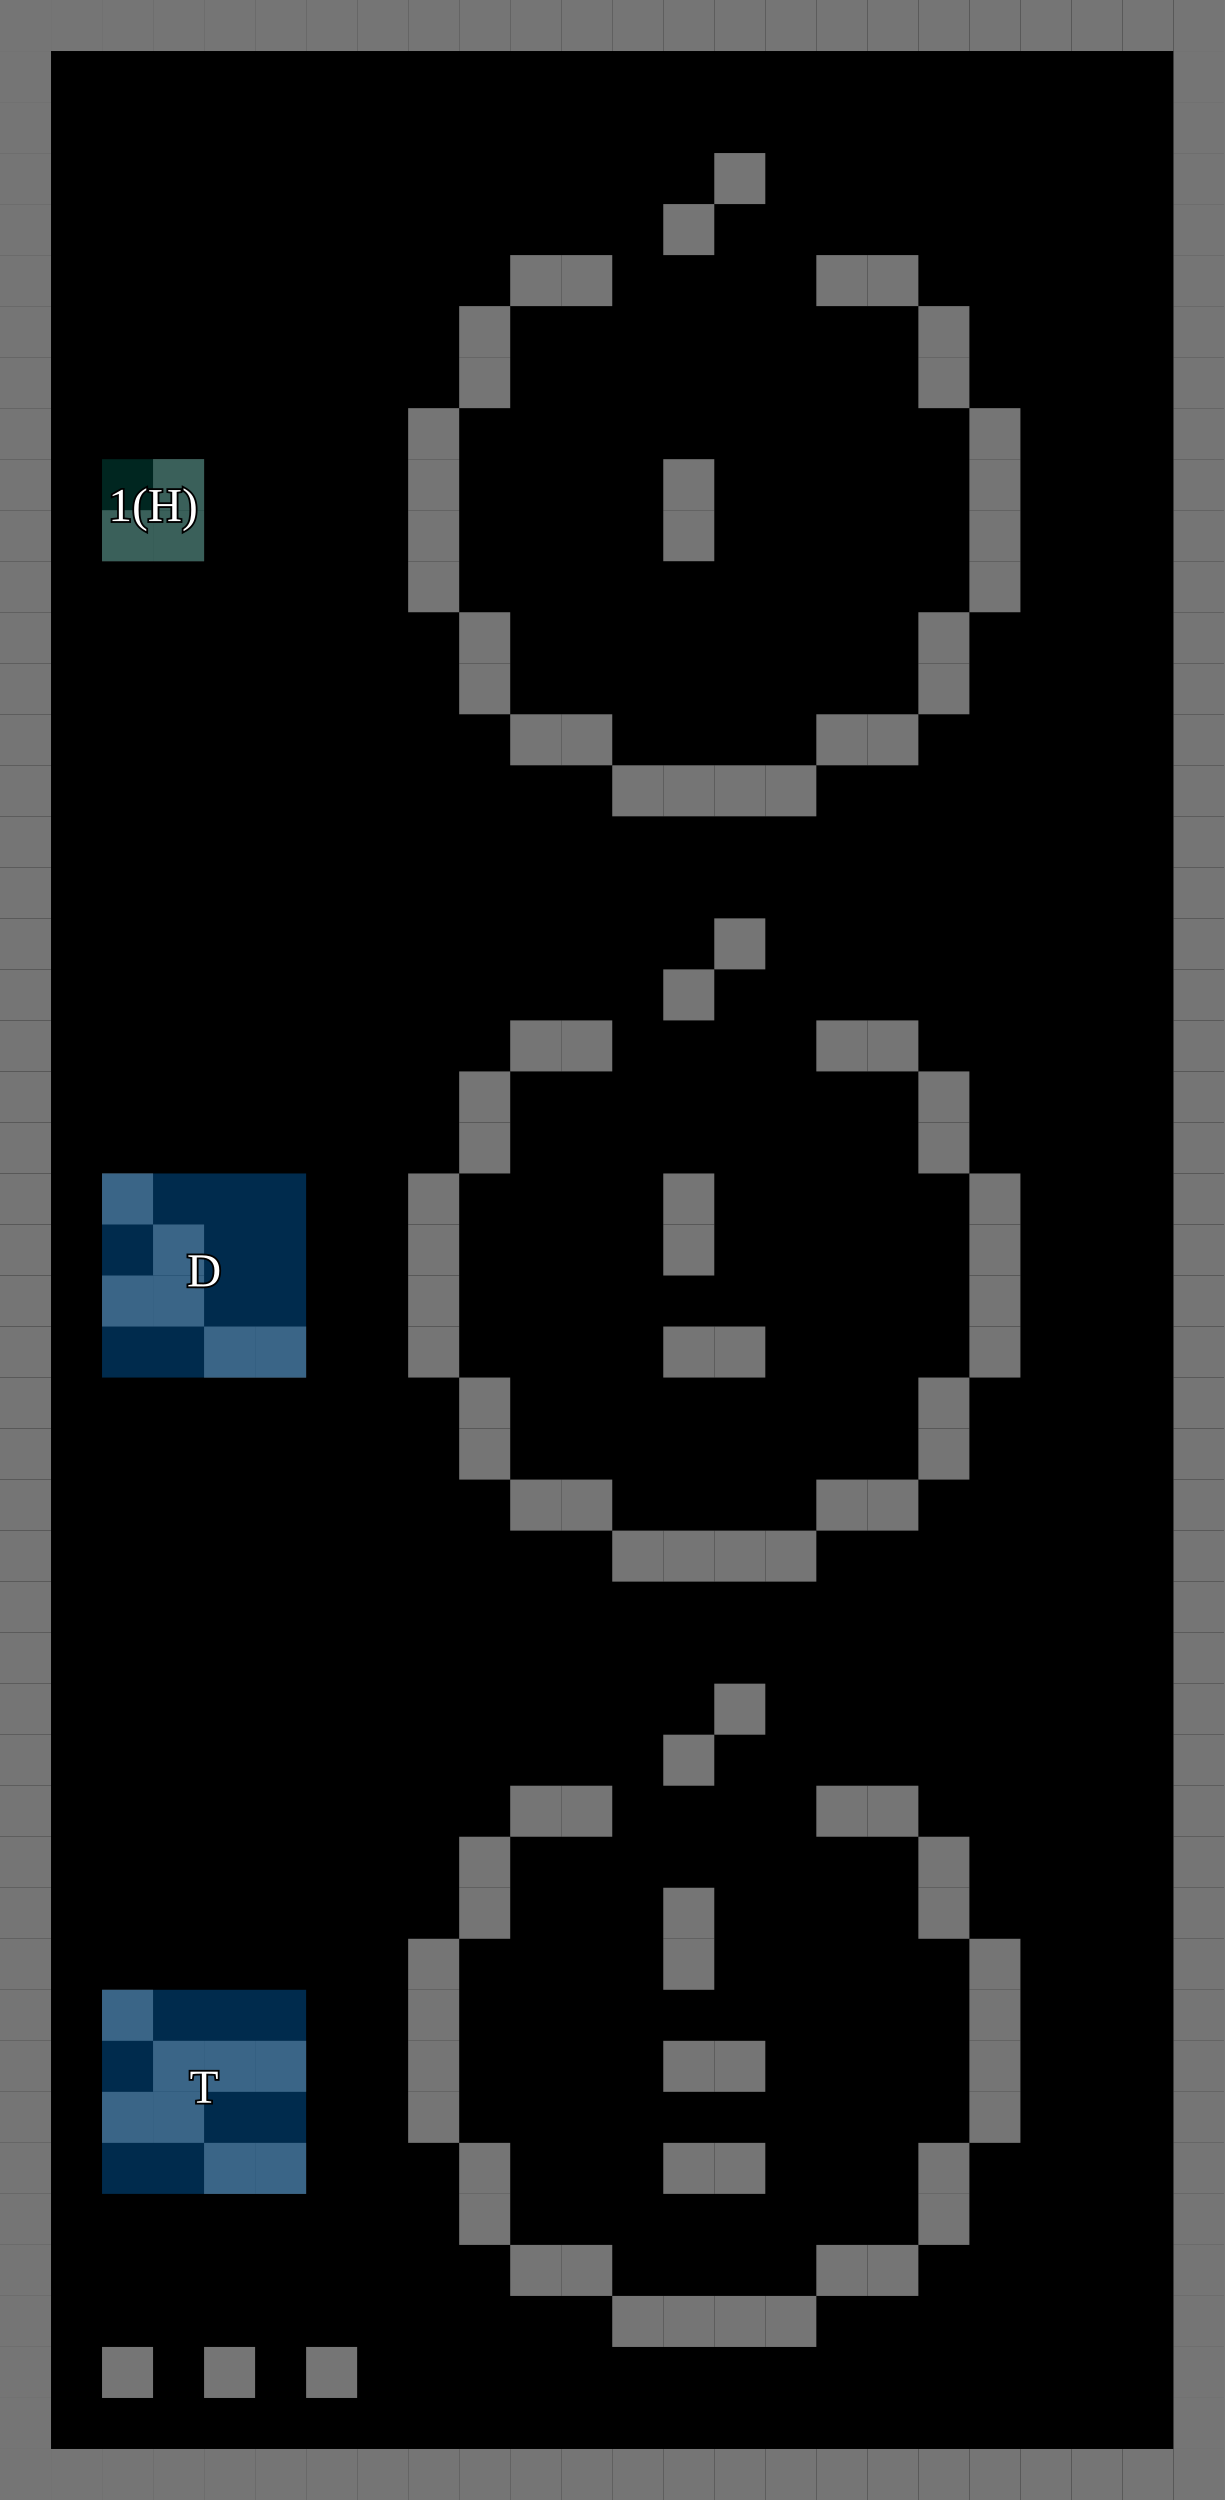
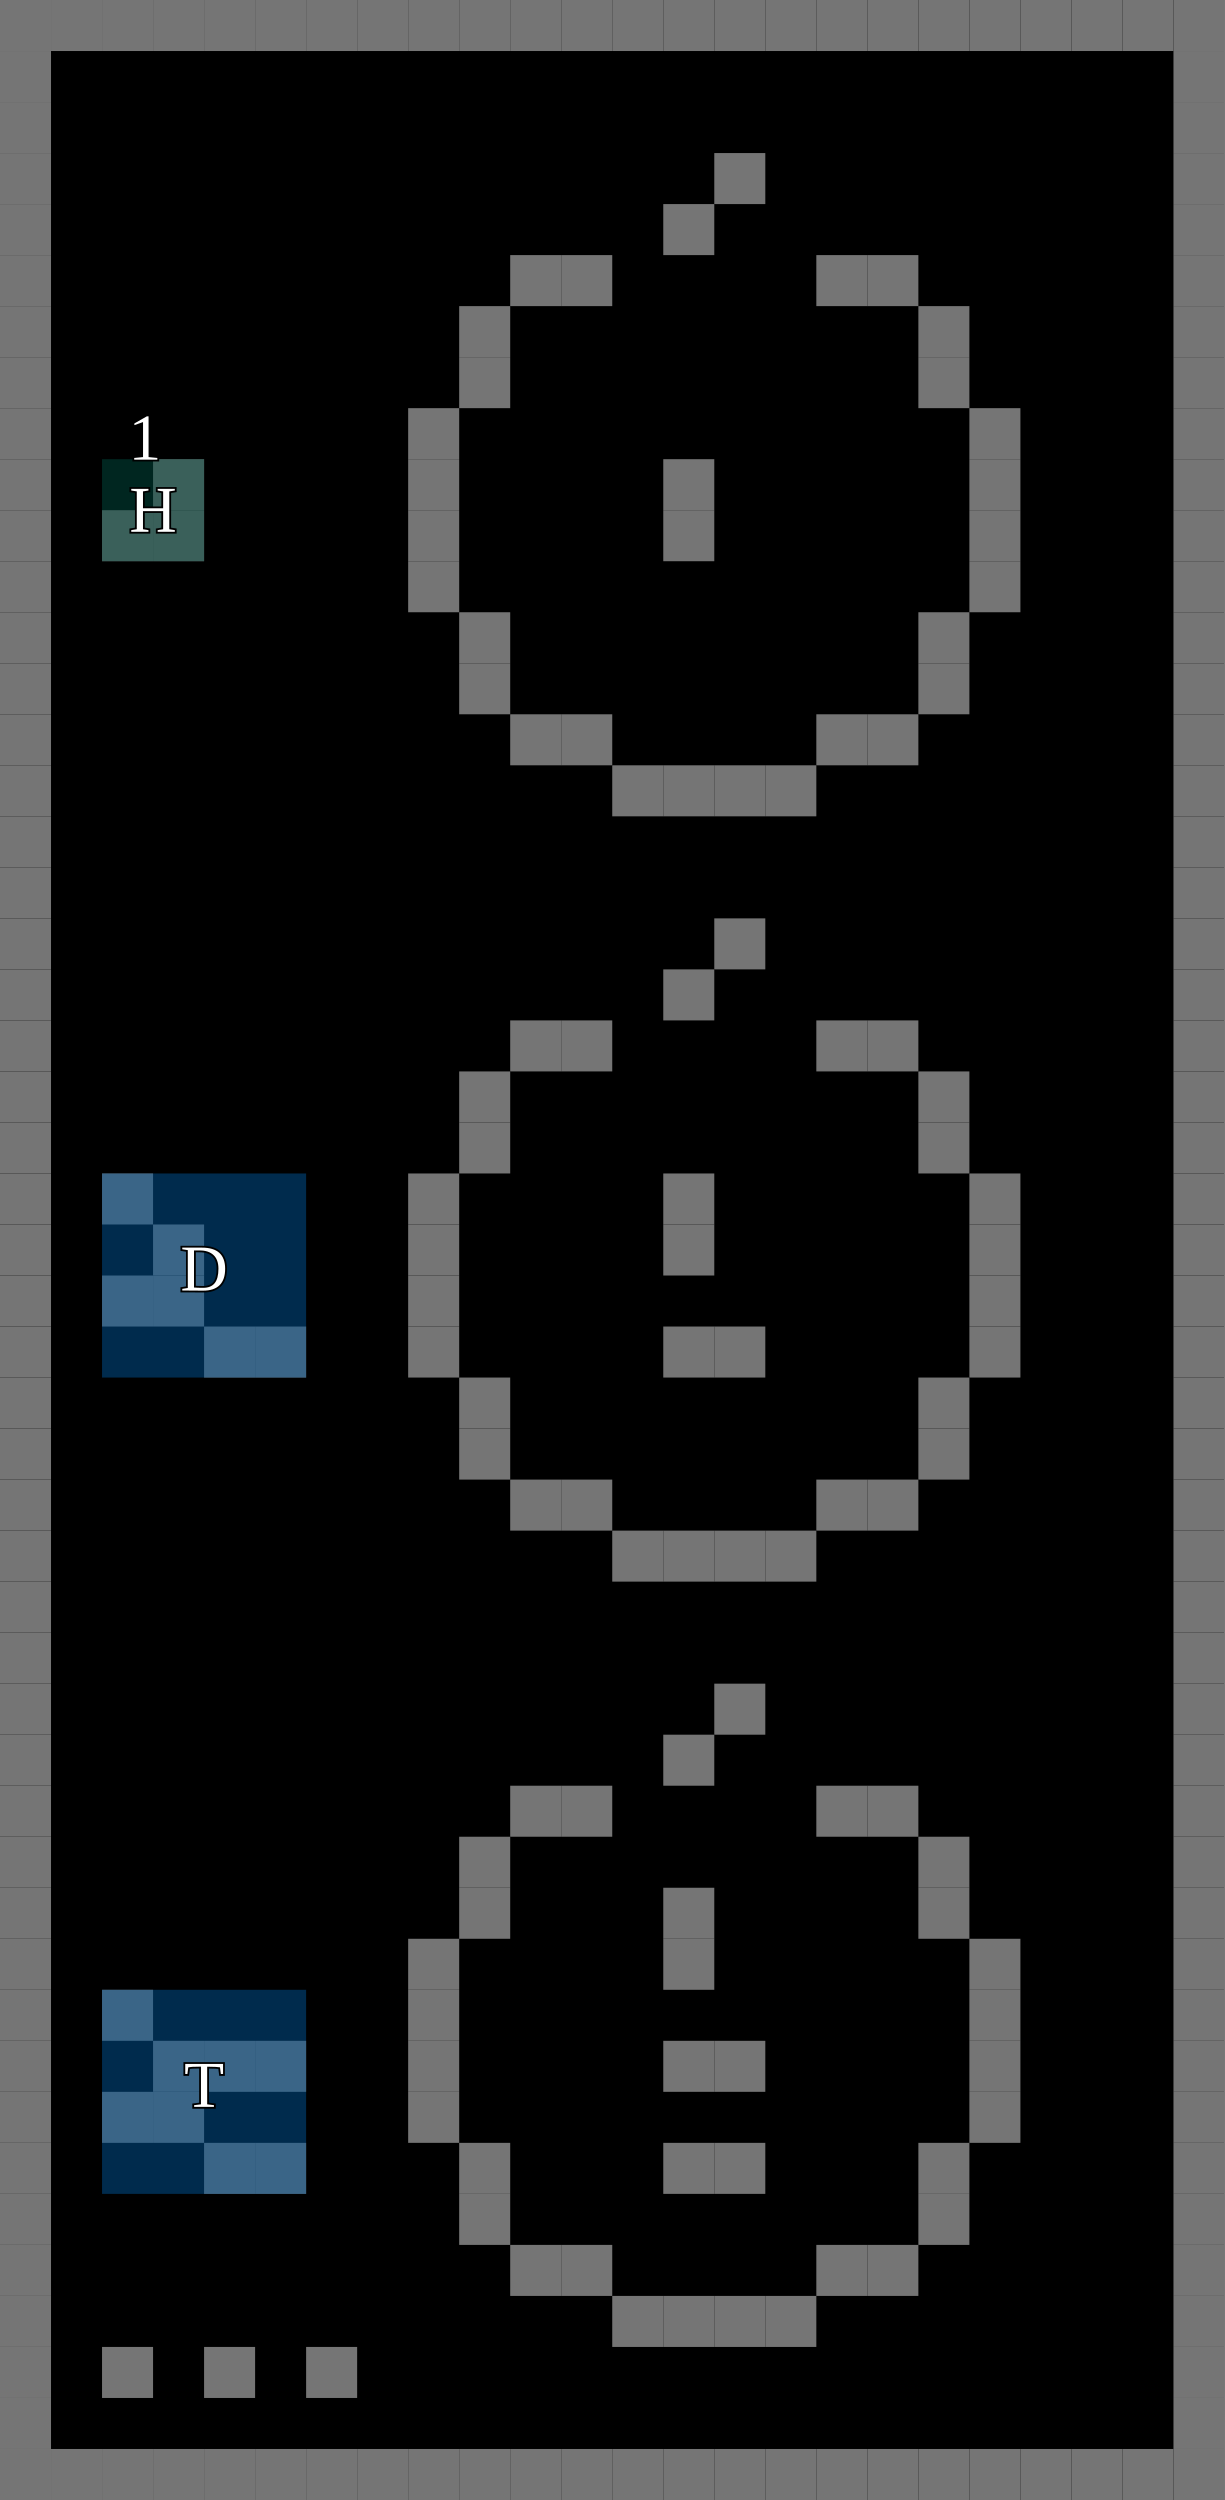
<svg xmlns="http://www.w3.org/2000/svg" height="686" width="336">
  <rect y="0" x="0" height="686" width="336" fill="black" />
  <rect y="0" x="0" height="14" width="14" fill="#757575" />
  <rect y="0" x="14" height="14" width="14" fill="#757575" />
  <rect y="0" x="28" height="14" width="14" fill="#757575" />
  <rect y="0" x="42" height="14" width="14" fill="#757575" />
  <rect y="0" x="56" height="14" width="14" fill="#757575" />
  <rect y="0" x="70" height="14" width="14" fill="#757575" />
  <rect y="0" x="84" height="14" width="14" fill="#757575" />
  <rect y="0" x="98" height="14" width="14" fill="#757575" />
  <rect y="0" x="112" height="14" width="14" fill="#757575" />
  <rect y="0" x="126" height="14" width="14" fill="#757575" />
  <rect y="0" x="140" height="14" width="14" fill="#757575" />
  <rect y="0" x="154" height="14" width="14" fill="#757575" />
  <rect y="0" x="168" height="14" width="14" fill="#757575" />
  <rect y="0" x="182" height="14" width="14" fill="#757575" />
  <rect y="0" x="196" height="14" width="14" fill="#757575" />
  <rect y="0" x="210" height="14" width="14" fill="#757575" />
  <rect y="0" x="224" height="14" width="14" fill="#757575" />
  <rect y="0" x="238" height="14" width="14" fill="#757575" />
  <rect y="0" x="252" height="14" width="14" fill="#757575" />
  <rect y="0" x="266" height="14" width="14" fill="#757575" />
  <rect y="0" x="280" height="14" width="14" fill="#757575" />
  <rect y="0" x="294" height="14" width="14" fill="#757575" />
  <rect y="0" x="308" height="14" width="14" fill="#757575" />
  <rect y="0" x="322" height="14" width="14" fill="#757575" />
  <rect y="14" x="0" height="14" width="14" fill="#757575" />
  <rect y="14" x="322" height="14" width="14" fill="#757575" />
  <rect y="28" x="0" height="14" width="14" fill="#757575" />
  <rect y="28" x="322" height="14" width="14" fill="#757575" />
  <rect y="42" x="0" height="14" width="14" fill="#757575" />
  <rect y="42" x="196" height="14" width="14" fill="#757575" />
  <rect y="42" x="322" height="14" width="14" fill="#757575" />
  <rect y="56" x="0" height="14" width="14" fill="#757575" />
  <rect y="56" x="182" height="14" width="14" fill="#757575" />
  <rect y="56" x="322" height="14" width="14" fill="#757575" />
  <rect y="70" x="0" height="14" width="14" fill="#757575" />
  <rect y="70" x="140" height="14" width="14" fill="#757575" />
  <rect y="70" x="154" height="14" width="14" fill="#757575" />
  <rect y="70" x="224" height="14" width="14" fill="#757575" />
  <rect y="70" x="238" height="14" width="14" fill="#757575" />
  <rect y="70" x="322" height="14" width="14" fill="#757575" />
  <rect y="84" x="0" height="14" width="14" fill="#757575" />
  <rect y="84" x="126" height="14" width="14" fill="#757575" />
  <rect y="84" x="252" height="14" width="14" fill="#757575" />
  <rect y="84" x="322" height="14" width="14" fill="#757575" />
  <rect y="98" x="0" height="14" width="14" fill="#757575" />
  <rect y="98" x="126" height="14" width="14" fill="#757575" />
  <rect y="98" x="252" height="14" width="14" fill="#757575" />
  <rect y="98" x="322" height="14" width="14" fill="#757575" />
  <rect y="112" x="0" height="14" width="14" fill="#757575" />
  <rect y="112" x="112" height="14" width="14" fill="#757575" />
  <rect y="112" x="266" height="14" width="14" fill="#757575" />
  <rect y="112" x="322" height="14" width="14" fill="#757575" />
  <rect y="126" x="0" height="14" width="14" fill="#757575" />
  <rect y="126" x="42" height="14" width="14" fill="#757575" />
  <rect y="126" x="112" height="14" width="14" fill="#757575" />
  <rect y="126" x="182" height="14" width="14" fill="#757575" />
  <rect y="126" x="266" height="14" width="14" fill="#757575" />
  <rect y="126" x="322" height="14" width="14" fill="#757575" />
  <rect y="140" x="0" height="14" width="14" fill="#757575" />
  <rect y="140" x="28" height="14" width="14" fill="#757575" />
  <rect y="140" x="42" height="14" width="14" fill="#757575" />
  <rect y="140" x="112" height="14" width="14" fill="#757575" />
  <rect y="140" x="182" height="14" width="14" fill="#757575" />
  <rect y="140" x="266" height="14" width="14" fill="#757575" />
  <rect y="140" x="322" height="14" width="14" fill="#757575" />
  <rect y="154" x="0" height="14" width="14" fill="#757575" />
  <rect y="154" x="112" height="14" width="14" fill="#757575" />
  <rect y="154" x="266" height="14" width="14" fill="#757575" />
  <rect y="154" x="322" height="14" width="14" fill="#757575" />
  <rect y="168" x="0" height="14" width="14" fill="#757575" />
  <rect y="168" x="126" height="14" width="14" fill="#757575" />
  <rect y="168" x="252" height="14" width="14" fill="#757575" />
  <rect y="168" x="322" height="14" width="14" fill="#757575" />
  <rect y="182" x="0" height="14" width="14" fill="#757575" />
  <rect y="182" x="126" height="14" width="14" fill="#757575" />
  <rect y="182" x="252" height="14" width="14" fill="#757575" />
  <rect y="182" x="322" height="14" width="14" fill="#757575" />
  <rect y="196" x="0" height="14" width="14" fill="#757575" />
  <rect y="196" x="140" height="14" width="14" fill="#757575" />
  <rect y="196" x="154" height="14" width="14" fill="#757575" />
  <rect y="196" x="224" height="14" width="14" fill="#757575" />
  <rect y="196" x="238" height="14" width="14" fill="#757575" />
  <rect y="196" x="322" height="14" width="14" fill="#757575" />
  <rect y="210" x="0" height="14" width="14" fill="#757575" />
  <rect y="210" x="168" height="14" width="14" fill="#757575" />
  <rect y="210" x="182" height="14" width="14" fill="#757575" />
  <rect y="210" x="196" height="14" width="14" fill="#757575" />
  <rect y="210" x="210" height="14" width="14" fill="#757575" />
  <rect y="210" x="322" height="14" width="14" fill="#757575" />
  <rect y="224" x="0" height="14" width="14" fill="#757575" />
  <rect y="224" x="322" height="14" width="14" fill="#757575" />
  <rect y="238" x="0" height="14" width="14" fill="#757575" />
  <rect y="238" x="322" height="14" width="14" fill="#757575" />
  <rect y="252" x="0" height="14" width="14" fill="#757575" />
  <rect y="252" x="196" height="14" width="14" fill="#757575" />
  <rect y="252" x="322" height="14" width="14" fill="#757575" />
  <rect y="266" x="0" height="14" width="14" fill="#757575" />
  <rect y="266" x="182" height="14" width="14" fill="#757575" />
  <rect y="266" x="322" height="14" width="14" fill="#757575" />
  <rect y="280" x="0" height="14" width="14" fill="#757575" />
  <rect y="280" x="140" height="14" width="14" fill="#757575" />
  <rect y="280" x="154" height="14" width="14" fill="#757575" />
  <rect y="280" x="224" height="14" width="14" fill="#757575" />
  <rect y="280" x="238" height="14" width="14" fill="#757575" />
  <rect y="280" x="322" height="14" width="14" fill="#757575" />
  <rect y="294" x="0" height="14" width="14" fill="#757575" />
  <rect y="294" x="126" height="14" width="14" fill="#757575" />
  <rect y="294" x="252" height="14" width="14" fill="#757575" />
  <rect y="294" x="322" height="14" width="14" fill="#757575" />
  <rect y="308" x="0" height="14" width="14" fill="#757575" />
  <rect y="308" x="126" height="14" width="14" fill="#757575" />
  <rect y="308" x="252" height="14" width="14" fill="#757575" />
  <rect y="308" x="322" height="14" width="14" fill="#757575" />
  <rect y="322" x="0" height="14" width="14" fill="#757575" />
  <rect y="322" x="28" height="14" width="14" fill="#757575" />
  <rect y="322" x="112" height="14" width="14" fill="#757575" />
  <rect y="322" x="182" height="14" width="14" fill="#757575" />
  <rect y="322" x="266" height="14" width="14" fill="#757575" />
  <rect y="322" x="322" height="14" width="14" fill="#757575" />
  <rect y="336" x="0" height="14" width="14" fill="#757575" />
  <rect y="336" x="42" height="14" width="14" fill="#757575" />
  <rect y="336" x="112" height="14" width="14" fill="#757575" />
  <rect y="336" x="182" height="14" width="14" fill="#757575" />
  <rect y="336" x="266" height="14" width="14" fill="#757575" />
  <rect y="336" x="322" height="14" width="14" fill="#757575" />
  <rect y="350" x="0" height="14" width="14" fill="#757575" />
  <rect y="350" x="28" height="14" width="14" fill="#757575" />
  <rect y="350" x="42" height="14" width="14" fill="#757575" />
  <rect y="350" x="112" height="14" width="14" fill="#757575" />
  <rect y="350" x="266" height="14" width="14" fill="#757575" />
  <rect y="350" x="322" height="14" width="14" fill="#757575" />
  <rect y="364" x="0" height="14" width="14" fill="#757575" />
  <rect y="364" x="56" height="14" width="14" fill="#757575" />
  <rect y="364" x="70" height="14" width="14" fill="#757575" />
  <rect y="364" x="112" height="14" width="14" fill="#757575" />
  <rect y="364" x="182" height="14" width="14" fill="#757575" />
  <rect y="364" x="196" height="14" width="14" fill="#757575" />
  <rect y="364" x="266" height="14" width="14" fill="#757575" />
  <rect y="364" x="322" height="14" width="14" fill="#757575" />
  <rect y="378" x="0" height="14" width="14" fill="#757575" />
  <rect y="378" x="126" height="14" width="14" fill="#757575" />
  <rect y="378" x="252" height="14" width="14" fill="#757575" />
  <rect y="378" x="322" height="14" width="14" fill="#757575" />
  <rect y="392" x="0" height="14" width="14" fill="#757575" />
  <rect y="392" x="126" height="14" width="14" fill="#757575" />
  <rect y="392" x="252" height="14" width="14" fill="#757575" />
  <rect y="392" x="322" height="14" width="14" fill="#757575" />
  <rect y="406" x="0" height="14" width="14" fill="#757575" />
  <rect y="406" x="140" height="14" width="14" fill="#757575" />
  <rect y="406" x="154" height="14" width="14" fill="#757575" />
  <rect y="406" x="224" height="14" width="14" fill="#757575" />
  <rect y="406" x="238" height="14" width="14" fill="#757575" />
  <rect y="406" x="322" height="14" width="14" fill="#757575" />
  <rect y="420" x="0" height="14" width="14" fill="#757575" />
  <rect y="420" x="168" height="14" width="14" fill="#757575" />
  <rect y="420" x="182" height="14" width="14" fill="#757575" />
  <rect y="420" x="196" height="14" width="14" fill="#757575" />
  <rect y="420" x="210" height="14" width="14" fill="#757575" />
  <rect y="420" x="322" height="14" width="14" fill="#757575" />
  <rect y="434" x="0" height="14" width="14" fill="#757575" />
  <rect y="434" x="322" height="14" width="14" fill="#757575" />
  <rect y="448" x="0" height="14" width="14" fill="#757575" />
  <rect y="448" x="322" height="14" width="14" fill="#757575" />
  <rect y="462" x="0" height="14" width="14" fill="#757575" />
  <rect y="462" x="196" height="14" width="14" fill="#757575" />
  <rect y="462" x="322" height="14" width="14" fill="#757575" />
  <rect y="476" x="0" height="14" width="14" fill="#757575" />
  <rect y="476" x="182" height="14" width="14" fill="#757575" />
  <rect y="476" x="322" height="14" width="14" fill="#757575" />
  <rect y="490" x="0" height="14" width="14" fill="#757575" />
  <rect y="490" x="140" height="14" width="14" fill="#757575" />
  <rect y="490" x="154" height="14" width="14" fill="#757575" />
  <rect y="490" x="224" height="14" width="14" fill="#757575" />
  <rect y="490" x="238" height="14" width="14" fill="#757575" />
  <rect y="490" x="322" height="14" width="14" fill="#757575" />
  <rect y="504" x="0" height="14" width="14" fill="#757575" />
  <rect y="504" x="126" height="14" width="14" fill="#757575" />
  <rect y="504" x="252" height="14" width="14" fill="#757575" />
  <rect y="504" x="322" height="14" width="14" fill="#757575" />
  <rect y="518" x="0" height="14" width="14" fill="#757575" />
  <rect y="518" x="126" height="14" width="14" fill="#757575" />
  <rect y="518" x="182" height="14" width="14" fill="#757575" />
  <rect y="518" x="252" height="14" width="14" fill="#757575" />
  <rect y="518" x="322" height="14" width="14" fill="#757575" />
  <rect y="532" x="0" height="14" width="14" fill="#757575" />
  <rect y="532" x="112" height="14" width="14" fill="#757575" />
  <rect y="532" x="182" height="14" width="14" fill="#757575" />
  <rect y="532" x="266" height="14" width="14" fill="#757575" />
  <rect y="532" x="322" height="14" width="14" fill="#757575" />
  <rect y="546" x="0" height="14" width="14" fill="#757575" />
  <rect y="546" x="28" height="14" width="14" fill="#757575" />
  <rect y="546" x="112" height="14" width="14" fill="#757575" />
  <rect y="546" x="266" height="14" width="14" fill="#757575" />
  <rect y="546" x="322" height="14" width="14" fill="#757575" />
  <rect y="560" x="0" height="14" width="14" fill="#757575" />
  <rect y="560" x="42" height="14" width="14" fill="#757575" />
  <rect y="560" x="56" height="14" width="14" fill="#757575" />
  <rect y="560" x="70" height="14" width="14" fill="#757575" />
  <rect y="560" x="112" height="14" width="14" fill="#757575" />
  <rect y="560" x="182" height="14" width="14" fill="#757575" />
  <rect y="560" x="196" height="14" width="14" fill="#757575" />
  <rect y="560" x="266" height="14" width="14" fill="#757575" />
  <rect y="560" x="322" height="14" width="14" fill="#757575" />
  <rect y="574" x="0" height="14" width="14" fill="#757575" />
  <rect y="574" x="28" height="14" width="14" fill="#757575" />
  <rect y="574" x="42" height="14" width="14" fill="#757575" />
  <rect y="574" x="112" height="14" width="14" fill="#757575" />
  <rect y="574" x="266" height="14" width="14" fill="#757575" />
  <rect y="574" x="322" height="14" width="14" fill="#757575" />
  <rect y="588" x="0" height="14" width="14" fill="#757575" />
  <rect y="588" x="56" height="14" width="14" fill="#757575" />
  <rect y="588" x="70" height="14" width="14" fill="#757575" />
  <rect y="588" x="126" height="14" width="14" fill="#757575" />
  <rect y="588" x="182" height="14" width="14" fill="#757575" />
  <rect y="588" x="196" height="14" width="14" fill="#757575" />
  <rect y="588" x="252" height="14" width="14" fill="#757575" />
  <rect y="588" x="322" height="14" width="14" fill="#757575" />
  <rect y="602" x="0" height="14" width="14" fill="#757575" />
  <rect y="602" x="126" height="14" width="14" fill="#757575" />
  <rect y="602" x="252" height="14" width="14" fill="#757575" />
  <rect y="602" x="322" height="14" width="14" fill="#757575" />
  <rect y="616" x="0" height="14" width="14" fill="#757575" />
  <rect y="616" x="140" height="14" width="14" fill="#757575" />
  <rect y="616" x="154" height="14" width="14" fill="#757575" />
  <rect y="616" x="224" height="14" width="14" fill="#757575" />
  <rect y="616" x="238" height="14" width="14" fill="#757575" />
  <rect y="616" x="322" height="14" width="14" fill="#757575" />
  <rect y="630" x="0" height="14" width="14" fill="#757575" />
  <rect y="630" x="168" height="14" width="14" fill="#757575" />
  <rect y="630" x="182" height="14" width="14" fill="#757575" />
  <rect y="630" x="196" height="14" width="14" fill="#757575" />
  <rect y="630" x="210" height="14" width="14" fill="#757575" />
  <rect y="630" x="322" height="14" width="14" fill="#757575" />
  <rect y="644" x="0" height="14" width="14" fill="#757575" />
  <rect y="644" x="28" height="14" width="14" fill="#757575" />
  <rect y="644" x="56" height="14" width="14" fill="#757575" />
  <rect y="644" x="84" height="14" width="14" fill="#757575" />
  <rect y="644" x="322" height="14" width="14" fill="#757575" />
  <rect y="658" x="0" height="14" width="14" fill="#757575" />
  <rect y="658" x="322" height="14" width="14" fill="#757575" />
  <rect y="672" x="0" height="14" width="14" fill="#757575" />
  <rect y="672" x="14" height="14" width="14" fill="#757575" />
  <rect y="672" x="28" height="14" width="14" fill="#757575" />
  <rect y="672" x="42" height="14" width="14" fill="#757575" />
  <rect y="672" x="56" height="14" width="14" fill="#757575" />
  <rect y="672" x="70" height="14" width="14" fill="#757575" />
  <rect y="672" x="84" height="14" width="14" fill="#757575" />
  <rect y="672" x="98" height="14" width="14" fill="#757575" />
  <rect y="672" x="112" height="14" width="14" fill="#757575" />
  <rect y="672" x="126" height="14" width="14" fill="#757575" />
  <rect y="672" x="140" height="14" width="14" fill="#757575" />
  <rect y="672" x="154" height="14" width="14" fill="#757575" />
  <rect y="672" x="168" height="14" width="14" fill="#757575" />
  <rect y="672" x="182" height="14" width="14" fill="#757575" />
  <rect y="672" x="196" height="14" width="14" fill="#757575" />
  <rect y="672" x="210" height="14" width="14" fill="#757575" />
  <rect y="672" x="224" height="14" width="14" fill="#757575" />
  <rect y="672" x="238" height="14" width="14" fill="#757575" />
  <rect y="672" x="252" height="14" width="14" fill="#757575" />
  <rect y="672" x="266" height="14" width="14" fill="#757575" />
  <rect y="672" x="280" height="14" width="14" fill="#757575" />
  <rect y="672" x="294" height="14" width="14" fill="#757575" />
  <rect y="672" x="308" height="14" width="14" fill="#757575" />
  <rect y="672" x="322" height="14" width="14" fill="#757575" />
  <rect y="126" x="28" height="28" width="28" fill="#004D40" fill-opacity="0.5" />
-   <text y="140" x="42" dominant-baseline="middle" text-anchor="middle" fill="white" style="paint-order: stroke; fill: white; stroke: black; stroke-width: 1px; font-family=&quot;monospace&quot;; font-size: 13px">
-     <tspan x="42" dy="0em">1(H)</tspan>
+   <text y="140" x="42" dominant-baseline="middle" text-anchor="middle" fill="white" style="paint-order: stroke; fill: white; stroke: black; stroke-width: 1px; font-family=&quot;monospace&quot;; font-size: 18px">
+     <tspan x="42" dy="-1em">1</tspan>
+     <tspan x="42" dy="1.1em">H</tspan>
  </text>
  <rect y="322" x="28" height="56" width="56" fill="#01579B" fill-opacity="0.5" />
-   <text y="350" x="56" dominant-baseline="middle" text-anchor="middle" fill="white" style="paint-order: stroke; fill: white; stroke: black; stroke-width: 1px; font-family=&quot;monospace&quot;; font-size: 13px">
+   <text y="350" x="56" dominant-baseline="middle" text-anchor="middle" fill="white" style="paint-order: stroke; fill: white; stroke: black; stroke-width: 1px; font-family=&quot;monospace&quot;; font-size: 18px">
    <tspan x="56" dy="0em">D</tspan>
  </text>
  <rect y="546" x="28" height="56" width="56" fill="#01579B" fill-opacity="0.5" />
-   <text y="574" x="56" dominant-baseline="middle" text-anchor="middle" fill="white" style="paint-order: stroke; fill: white; stroke: black; stroke-width: 1px; font-family=&quot;monospace&quot;; font-size: 13px">
+   <text y="574" x="56" dominant-baseline="middle" text-anchor="middle" fill="white" style="paint-order: stroke; fill: white; stroke: black; stroke-width: 1px; font-family=&quot;monospace&quot;; font-size: 18px">
    <tspan x="56" dy="0em">T</tspan>
  </text>
</svg>
